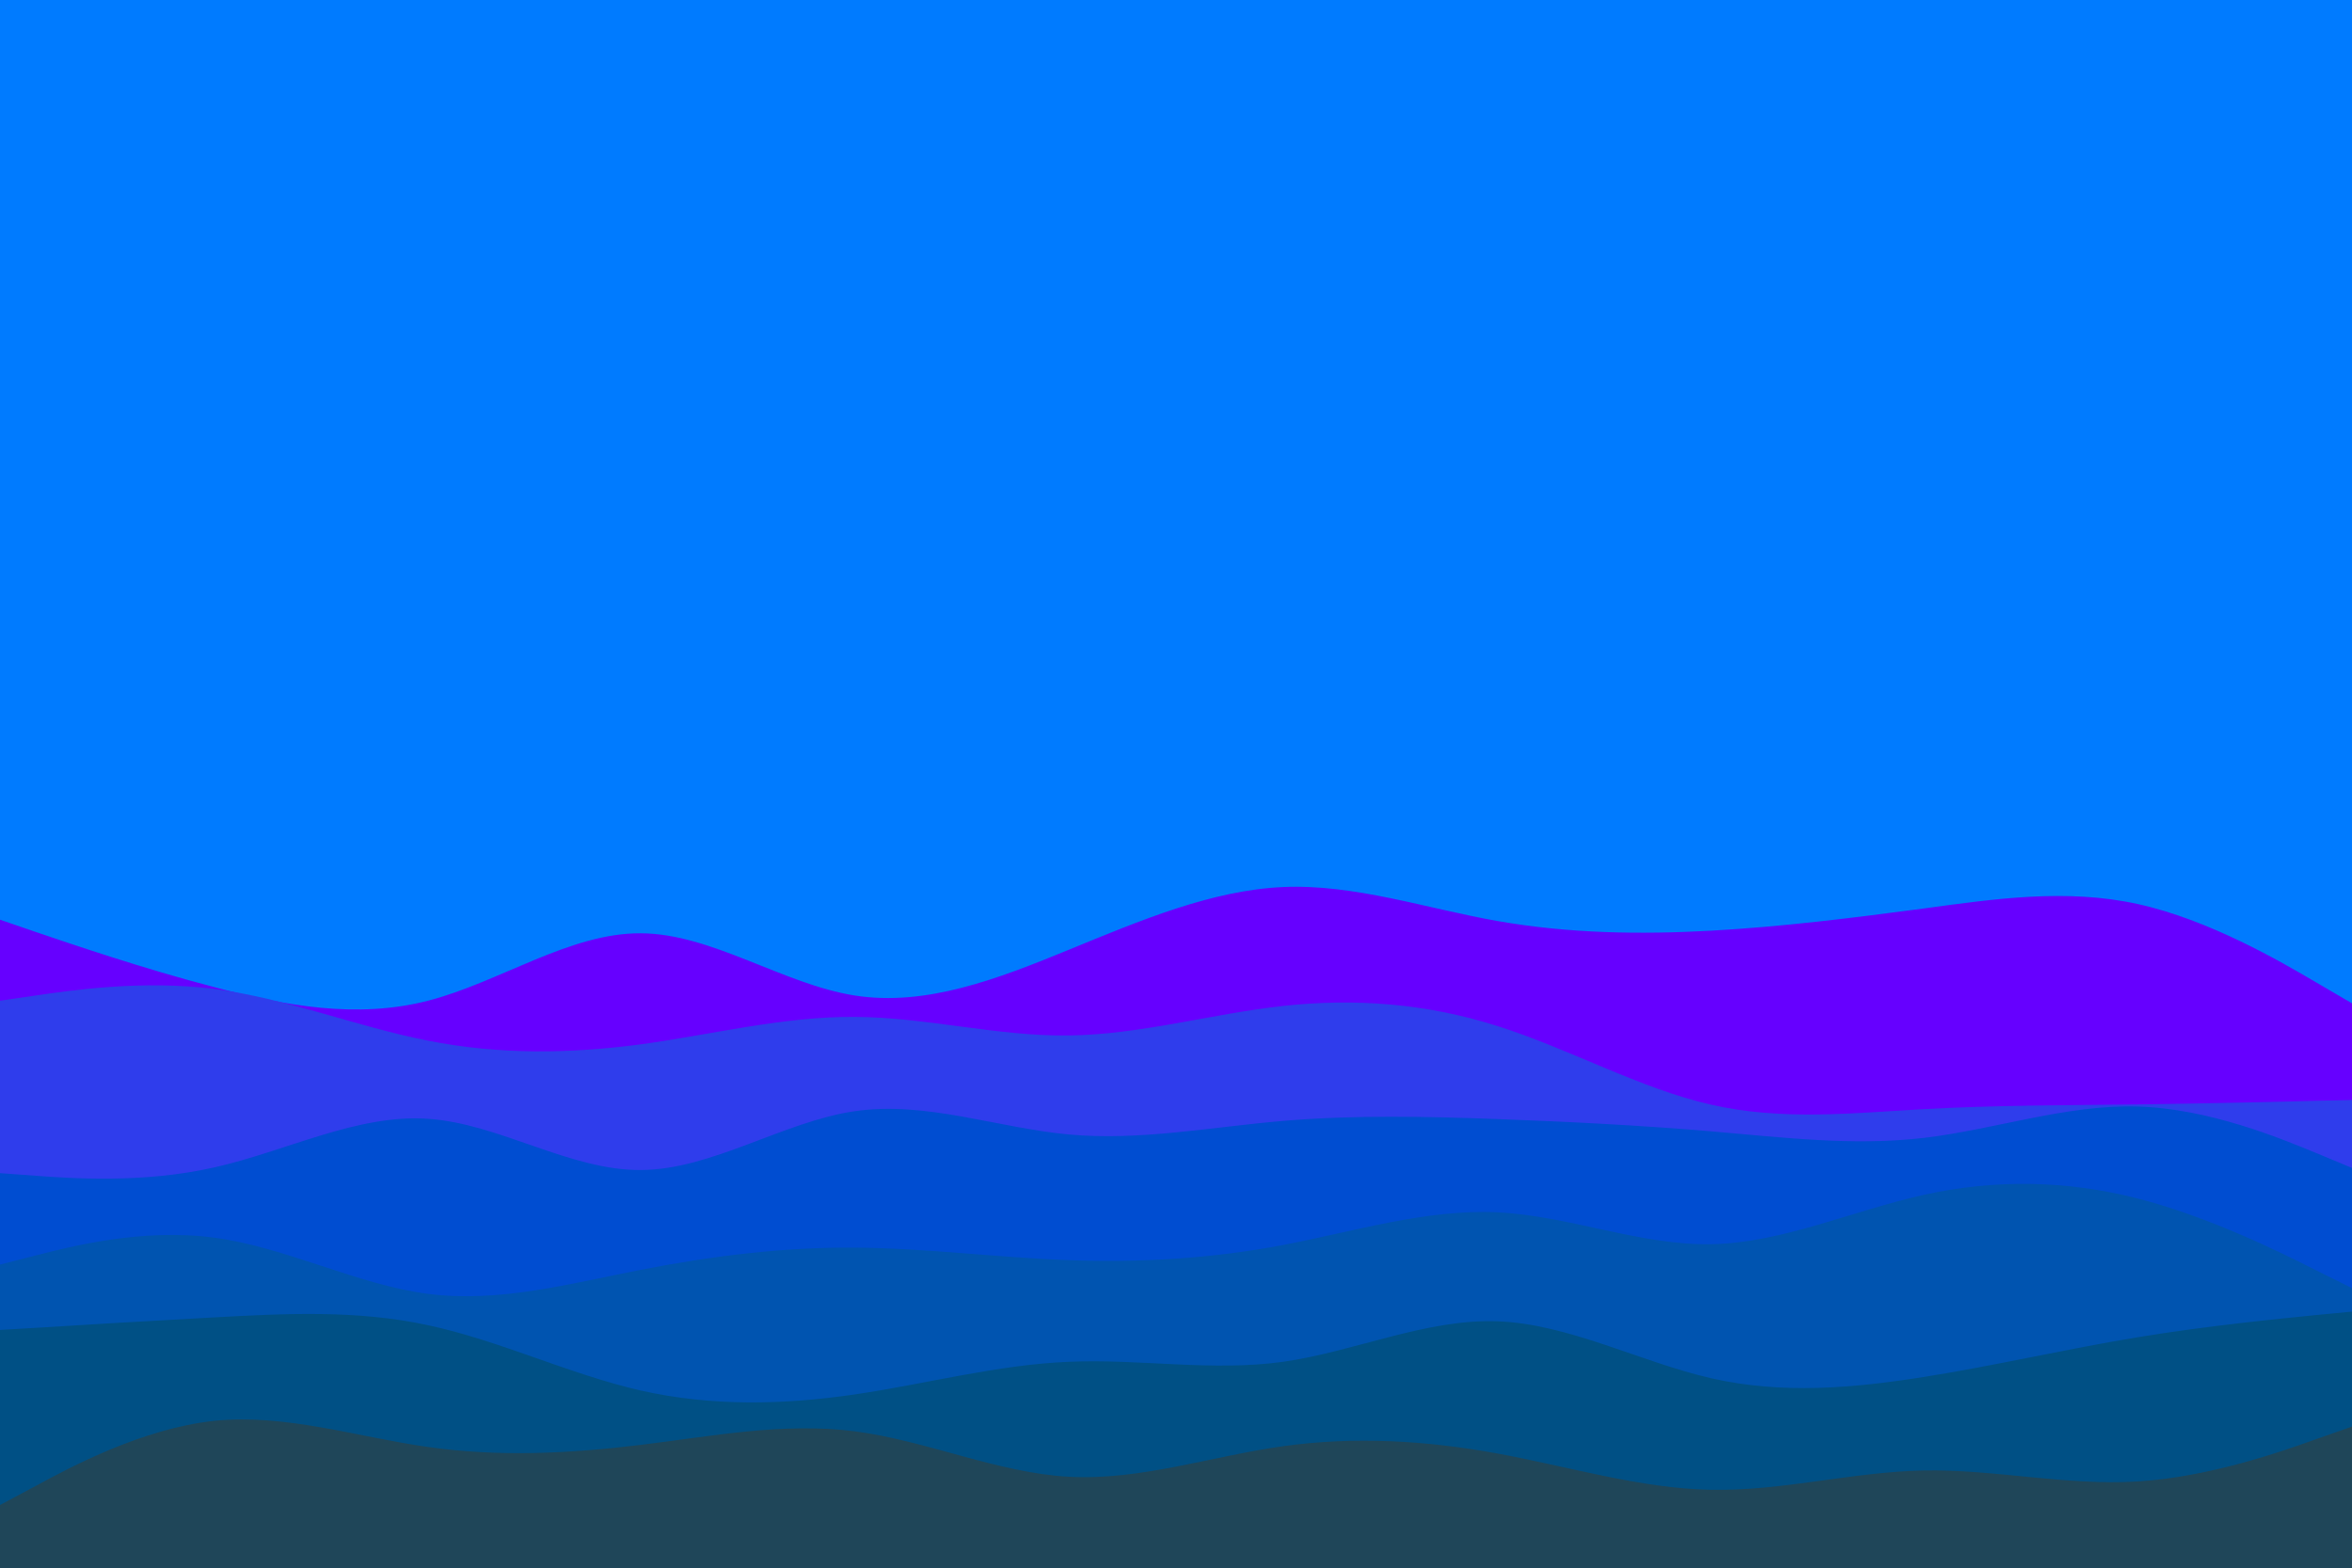
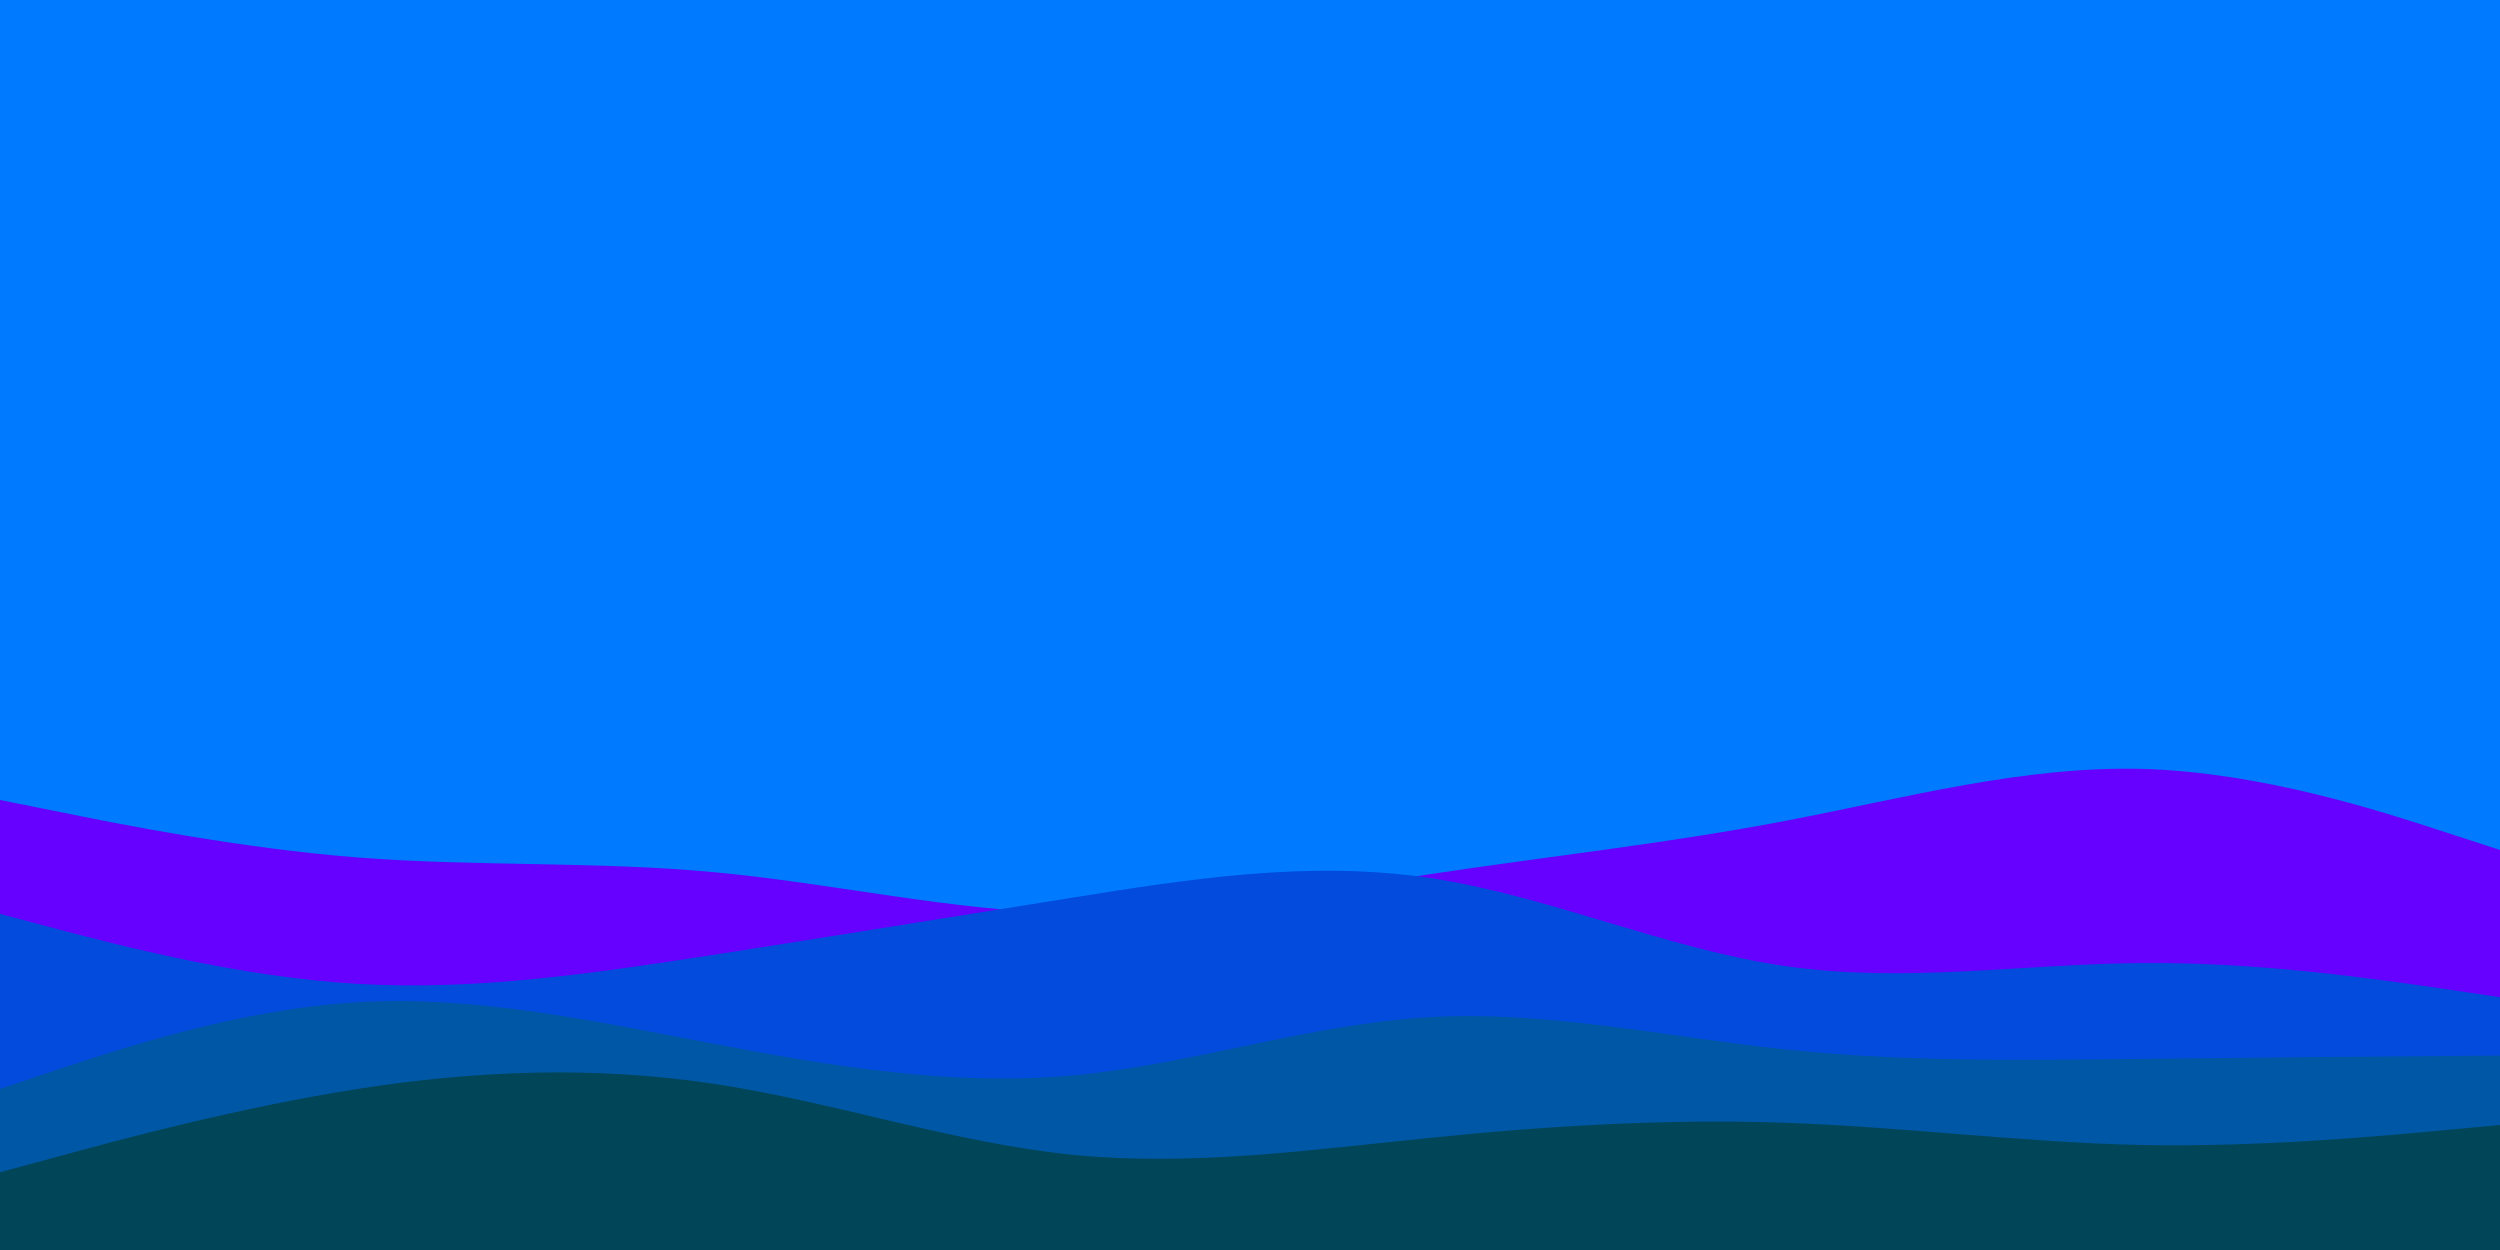
- <svg xmlns="http://www.w3.org/2000/svg" id="visual" viewBox="0 0 900 600" width="900" height="600" version="1.1">
-   <rect x="0" y="0" width="900" height="600" fill="#007bff" />
-   <path d="M0 352L13.7 356.7C27.3 361.3 54.7 370.7 82 377.8C109.3 385 136.7 390 163.8 383C191 376 218 357 245.2 357.2C272.3 357.3 299.7 376.7 327 381C354.3 385.3 381.7 374.7 409 363.5C436.3 352.3 463.7 340.7 491 339.5C518.3 338.3 545.7 347.7 573 352.5C600.3 357.3 627.7 357.7 654.8 356.2C682 354.7 709 351.3 736.2 347.7C763.3 344 790.7 340 818 346C845.3 352 872.7 368 886.3 376L900 384L900 601L886.3 601C872.7 601 845.3 601 818 601C790.7 601 763.3 601 736.2 601C709 601 682 601 654.8 601C627.7 601 600.3 601 573 601C545.7 601 518.3 601 491 601C463.7 601 436.3 601 409 601C381.7 601 354.3 601 327 601C299.7 601 272.3 601 245.2 601C218 601 191 601 163.8 601C136.7 601 109.3 601 82 601C54.7 601 27.3 601 13.7 601L0 601Z" fill="#6600ff" />
-   <path d="M0 383L13.7 381C27.3 379 54.7 375 82 378.5C109.3 382 136.7 393 163.8 398.3C191 403.7 218 403.3 245.2 399.7C272.3 396 299.7 389 327 389.2C354.3 389.3 381.7 396.7 409 396.3C436.3 396 463.7 388 491 385C518.3 382 545.7 384 573 392.7C600.3 401.3 627.7 416.7 654.8 422.8C682 429 709 426 736.2 424.5C763.3 423 790.7 423 818 422.7C845.3 422.3 872.7 421.7 886.3 421.3L900 421L900 601L886.3 601C872.7 601 845.3 601 818 601C790.7 601 763.3 601 736.2 601C709 601 682 601 654.8 601C627.7 601 600.3 601 573 601C545.7 601 518.3 601 491 601C463.7 601 436.3 601 409 601C381.7 601 354.3 601 327 601C299.7 601 272.3 601 245.2 601C218 601 191 601 163.8 601C136.7 601 109.3 601 82 601C54.7 601 27.3 601 13.7 601L0 601Z" fill="#2f3dec" />
-   <path d="M0 449L13.7 450C27.3 451 54.7 453 82 446.8C109.3 440.7 136.7 426.3 163.8 428.2C191 430 218 448 245.2 447.8C272.3 447.7 299.7 429.3 327 425.3C354.3 421.3 381.7 431.7 409 434.2C436.3 436.7 463.7 431.3 491 429C518.3 426.7 545.7 427.3 573 428.3C600.3 429.3 627.7 430.7 654.8 433C682 435.3 709 438.7 736.2 435.5C763.3 432.3 790.7 422.7 818 423.5C845.3 424.3 872.7 435.7 886.3 441.3L900 447L900 601L886.3 601C872.7 601 845.3 601 818 601C790.7 601 763.3 601 736.2 601C709 601 682 601 654.8 601C627.7 601 600.3 601 573 601C545.7 601 518.3 601 491 601C463.7 601 436.3 601 409 601C381.7 601 354.3 601 327 601C299.7 601 272.3 601 245.2 601C218 601 191 601 163.8 601C136.7 601 109.3 601 82 601C54.7 601 27.3 601 13.7 601L0 601Z" fill="#004dd1" />
-   <path d="M0 484L13.7 480.5C27.3 477 54.7 470 82 473.7C109.3 477.3 136.7 491.7 163.8 495.2C191 498.7 218 491.3 245.2 486C272.3 480.7 299.7 477.3 327 477.5C354.3 477.7 381.7 481.3 409 482.3C436.3 483.3 463.7 481.7 491 476.5C518.3 471.3 545.7 462.7 573 464C600.3 465.3 627.7 476.7 654.8 476.2C682 475.7 709 463.3 736.2 457.3C763.3 451.3 790.7 451.7 818 458.7C845.3 465.7 872.7 479.3 886.3 486.2L900 493L900 601L886.3 601C872.7 601 845.3 601 818 601C790.7 601 763.3 601 736.2 601C709 601 682 601 654.8 601C627.7 601 600.3 601 573 601C545.7 601 518.3 601 491 601C463.7 601 436.3 601 409 601C381.7 601 354.3 601 327 601C299.7 601 272.3 601 245.2 601C218 601 191 601 163.8 601C136.7 601 109.3 601 82 601C54.7 601 27.3 601 13.7 601L0 601Z" fill="#0054b0" />
-   <path d="M0 509L13.7 508.2C27.3 507.3 54.7 505.7 82 504.2C109.3 502.7 136.7 501.3 163.8 507.2C191 513 218 526 245.2 532.2C272.3 538.3 299.7 537.7 327 533.7C354.3 529.7 381.7 522.3 409 521.2C436.3 520 463.7 525 491 521.2C518.3 517.3 545.7 504.7 573 505.7C600.3 506.7 627.7 521.3 654.8 527.5C682 533.7 709 531.3 736.2 527C763.3 522.7 790.7 516.3 818 511.8C845.3 507.3 872.7 504.7 886.3 503.3L900 502L900 601L886.3 601C872.7 601 845.3 601 818 601C790.7 601 763.3 601 736.2 601C709 601 682 601 654.8 601C627.7 601 600.3 601 573 601C545.7 601 518.3 601 491 601C463.7 601 436.3 601 409 601C381.7 601 354.3 601 327 601C299.7 601 272.3 601 245.2 601C218 601 191 601 163.8 601C136.7 601 109.3 601 82 601C54.7 601 27.3 601 13.7 601L0 601Z" fill="#005085" />
-   <path d="M0 576L13.7 568.7C27.3 561.3 54.7 546.7 82 543.8C109.3 541 136.7 550 163.8 553.8C191 557.7 218 556.3 245.2 553C272.3 549.7 299.7 544.3 327 547.8C354.3 551.3 381.7 563.7 409 565.2C436.3 566.7 463.7 557.3 491 553.5C518.3 549.7 545.7 551.3 573 556.3C600.3 561.3 627.7 569.7 654.8 570.2C682 570.7 709 563.3 736.2 562.8C763.3 562.3 790.7 568.7 818 567C845.3 565.3 872.7 555.7 886.3 550.8L900 546L900 601L886.3 601C872.7 601 845.3 601 818 601C790.7 601 763.3 601 736.2 601C709 601 682 601 654.8 601C627.7 601 600.3 601 573 601C545.7 601 518.3 601 491 601C463.7 601 436.3 601 409 601C381.7 601 354.3 601 327 601C299.7 601 272.3 601 245.2 601C218 601 191 601 163.8 601C136.7 601 109.3 601 82 601C54.7 601 27.3 601 13.7 601L0 601Z" fill="#1f4659" />
+ <svg xmlns="http://www.w3.org/2000/svg" id="visual" viewBox="0 0 900 450" width="900" height="450" version="1.1">
+   <rect x="0" y="0" width="900" height="450" fill="#007bff" />
+   <path d="M0 288L21.5 292.3C43 296.7 86 305.3 128.8 308.7C171.7 312 214.3 310 257.2 314C300 318 343 328 385.8 328.8C428.7 329.7 471.3 321.3 514.2 314.8C557 308.3 600 303.7 642.8 295.5C685.7 287.3 728.3 275.7 771.2 276.8C814 278 857 292 878.5 299L900 306L900 451L878.5 451C857 451 814 451 771.2 451C728.3 451 685.7 451 642.8 451C600 451 557 451 514.2 451C471.3 451 428.7 451 385.8 451C343 451 300 451 257.2 451C214.3 451 171.7 451 128.8 451C86 451 43 451 21.5 451L0 451Z" fill="#6600ff" />
+   <path d="M0 329L21.5 334.7C43 340.3 86 351.7 128.8 354.2C171.7 356.7 214.3 350.3 257.2 343.7C300 337 343 330 385.8 323.2C428.7 316.3 471.3 309.7 514.2 316C557 322.3 600 341.7 642.8 347.8C685.7 354 728.3 347 771.2 346.7C814 346.3 857 352.7 878.5 355.8L900 359L900 451L878.5 451C857 451 814 451 771.2 451C728.3 451 685.7 451 642.8 451C600 451 557 451 514.2 451C471.3 451 428.7 451 385.8 451C343 451 300 451 257.2 451C214.3 451 171.7 451 128.8 451C86 451 43 451 21.5 451L0 451Z" fill="#024bdd" />
+   <path d="M0 392L21.5 384.8C43 377.7 86 363.3 128.8 360.8C171.7 358.3 214.3 367.7 257.2 375.8C300 384 343 391 385.8 387.2C428.7 383.3 471.3 368.7 514.2 366.2C557 363.7 600 373.3 642.8 377.8C685.7 382.3 728.3 381.7 771.2 381.2C814 380.7 857 380.3 878.5 380.2L900 380L900 451L878.5 451C857 451 814 451 771.2 451C728.3 451 685.7 451 642.8 451C600 451 557 451 514.2 451C471.3 451 428.7 451 385.8 451C343 451 300 451 257.2 451C214.3 451 171.7 451 128.8 451C86 451 43 451 21.5 451L0 451Z" fill="#0057a5" />
+   <path d="M0 422L21.5 416.2C43 410.3 86 398.7 128.8 392C171.7 385.3 214.3 383.7 257.2 390.2C300 396.7 343 411.3 385.8 415.7C428.7 420 471.3 414 514.2 409.7C557 405.3 600 402.7 642.8 404.2C685.7 405.7 728.3 411.3 771.2 412.2C814 413 857 409 878.5 407L900 405L900 451L878.5 451C857 451 814 451 771.2 451C728.3 451 685.7 451 642.8 451C600 451 557 451 514.2 451C471.3 451 428.7 451 385.8 451C343 451 300 451 257.2 451C214.3 451 171.7 451 128.8 451C86 451 43 451 21.5 451L0 451Z" fill="#004658" />
</svg>
